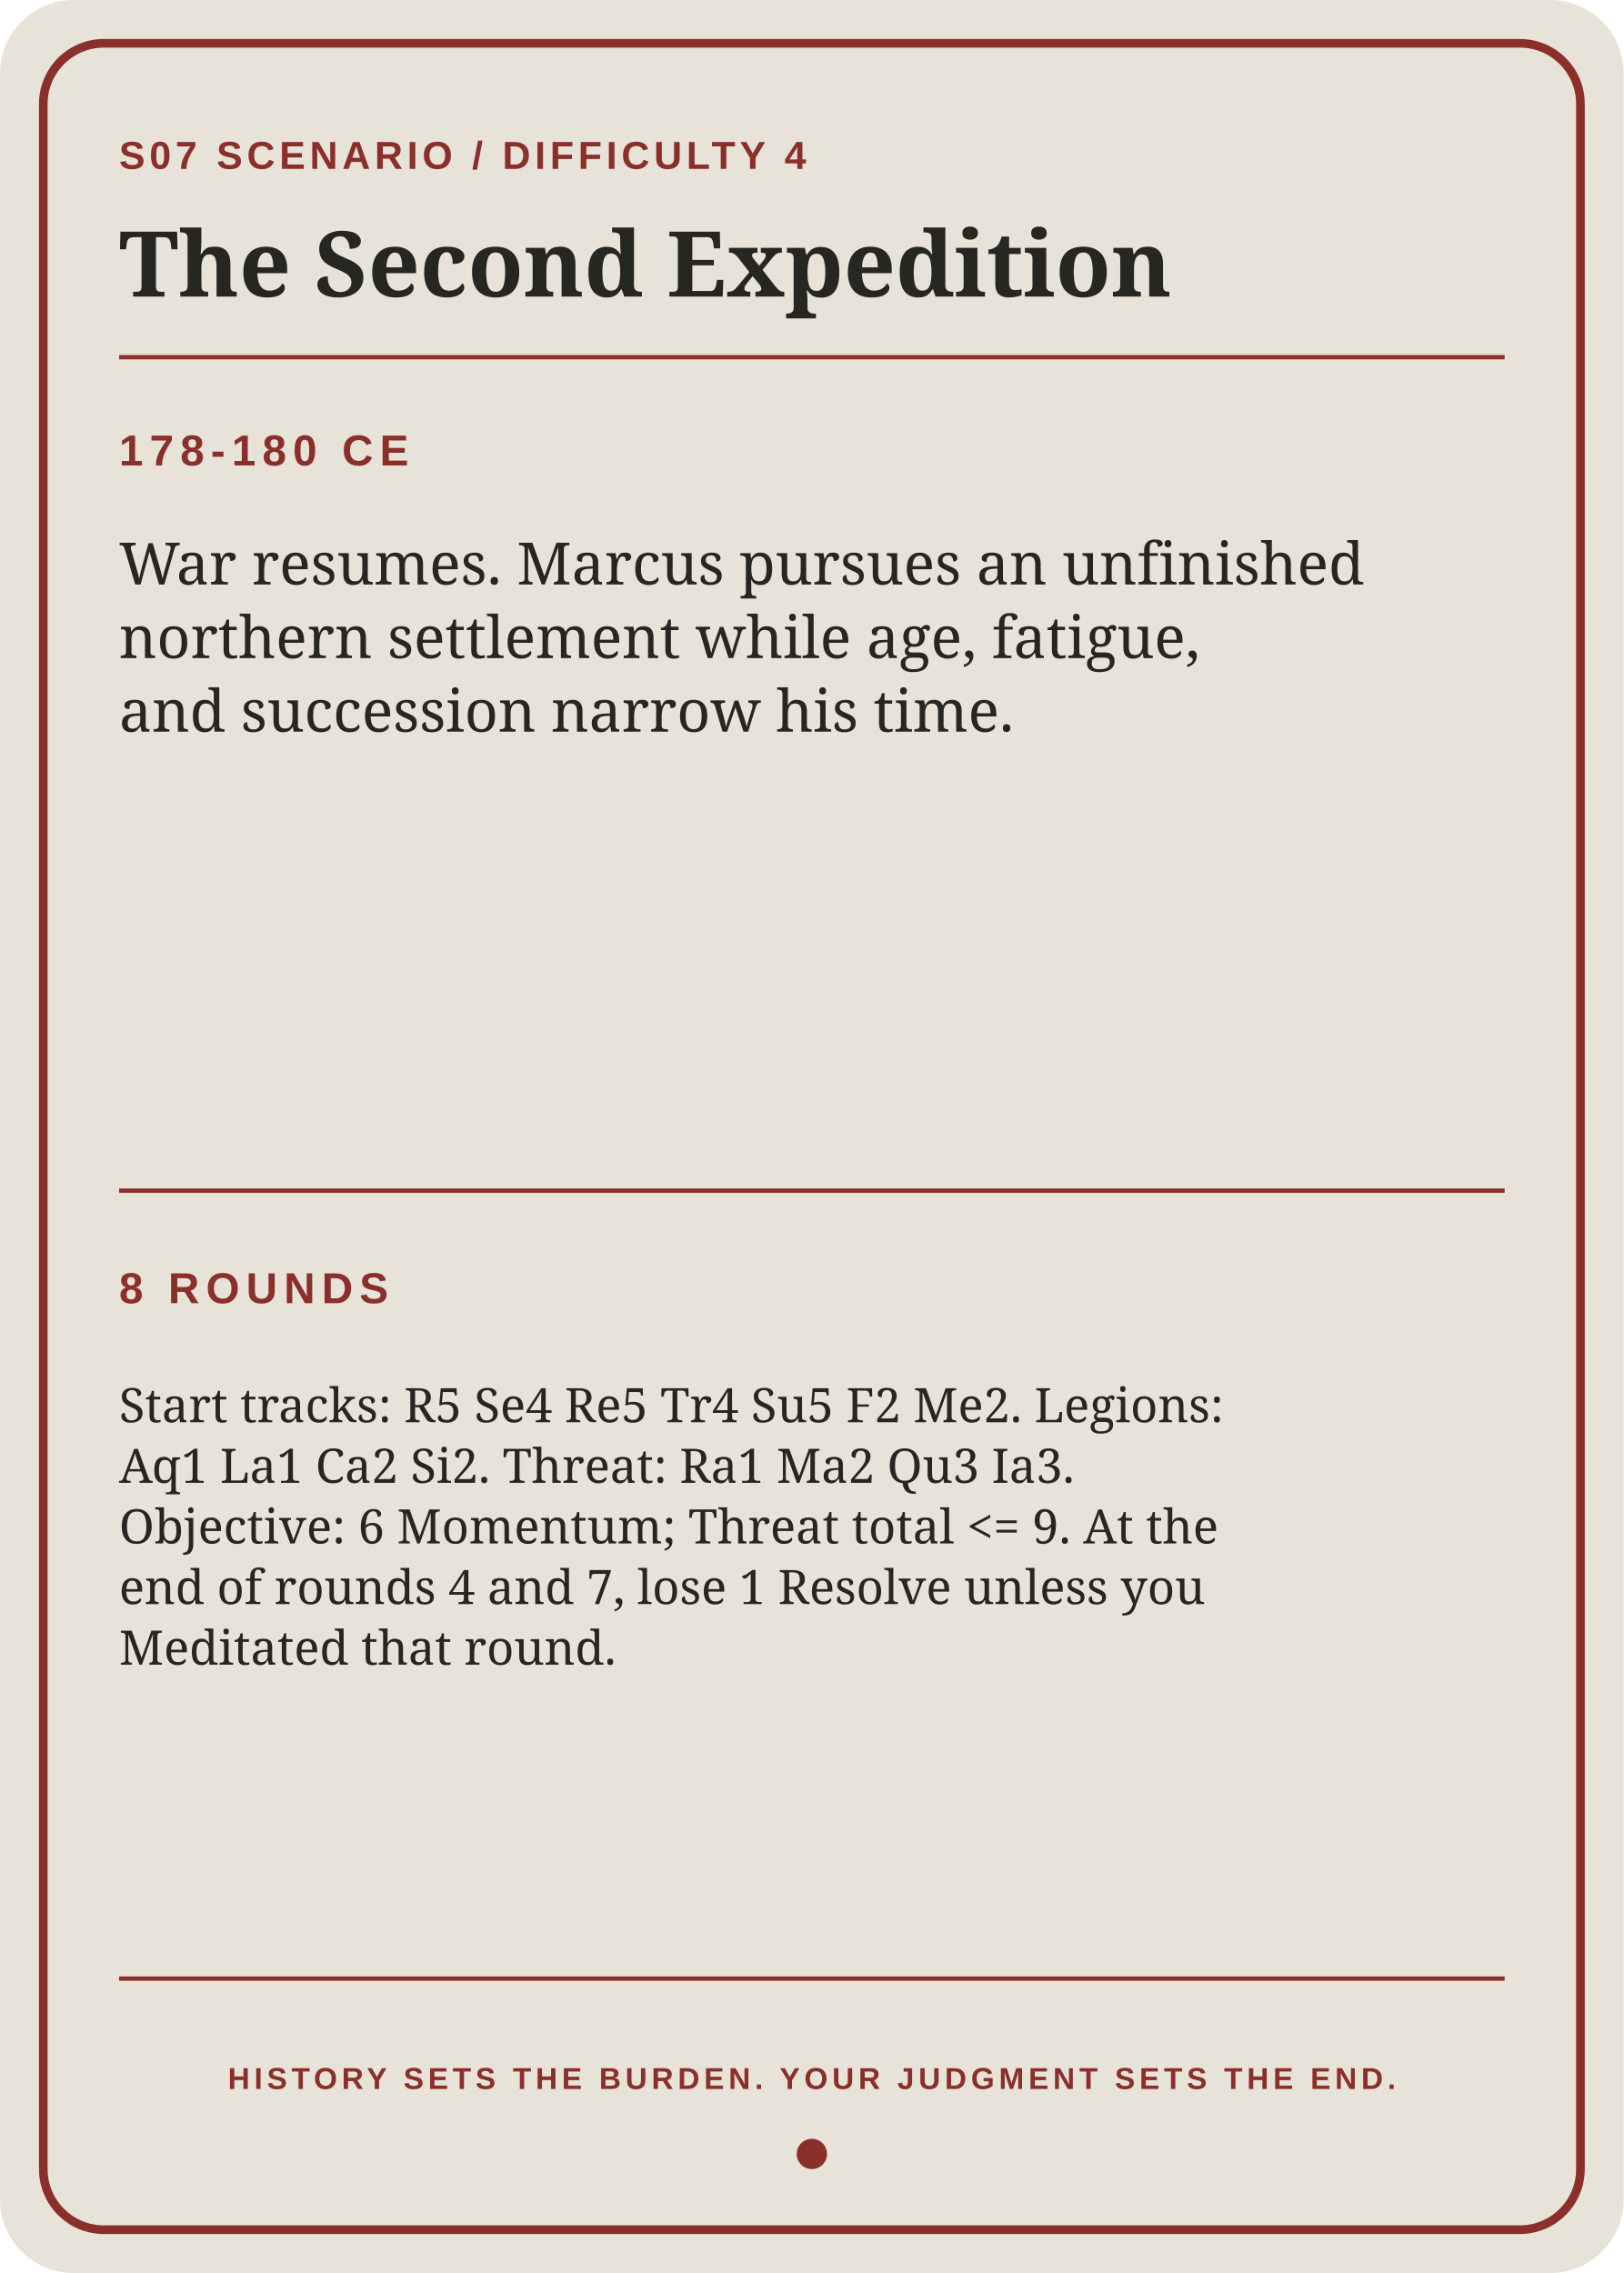
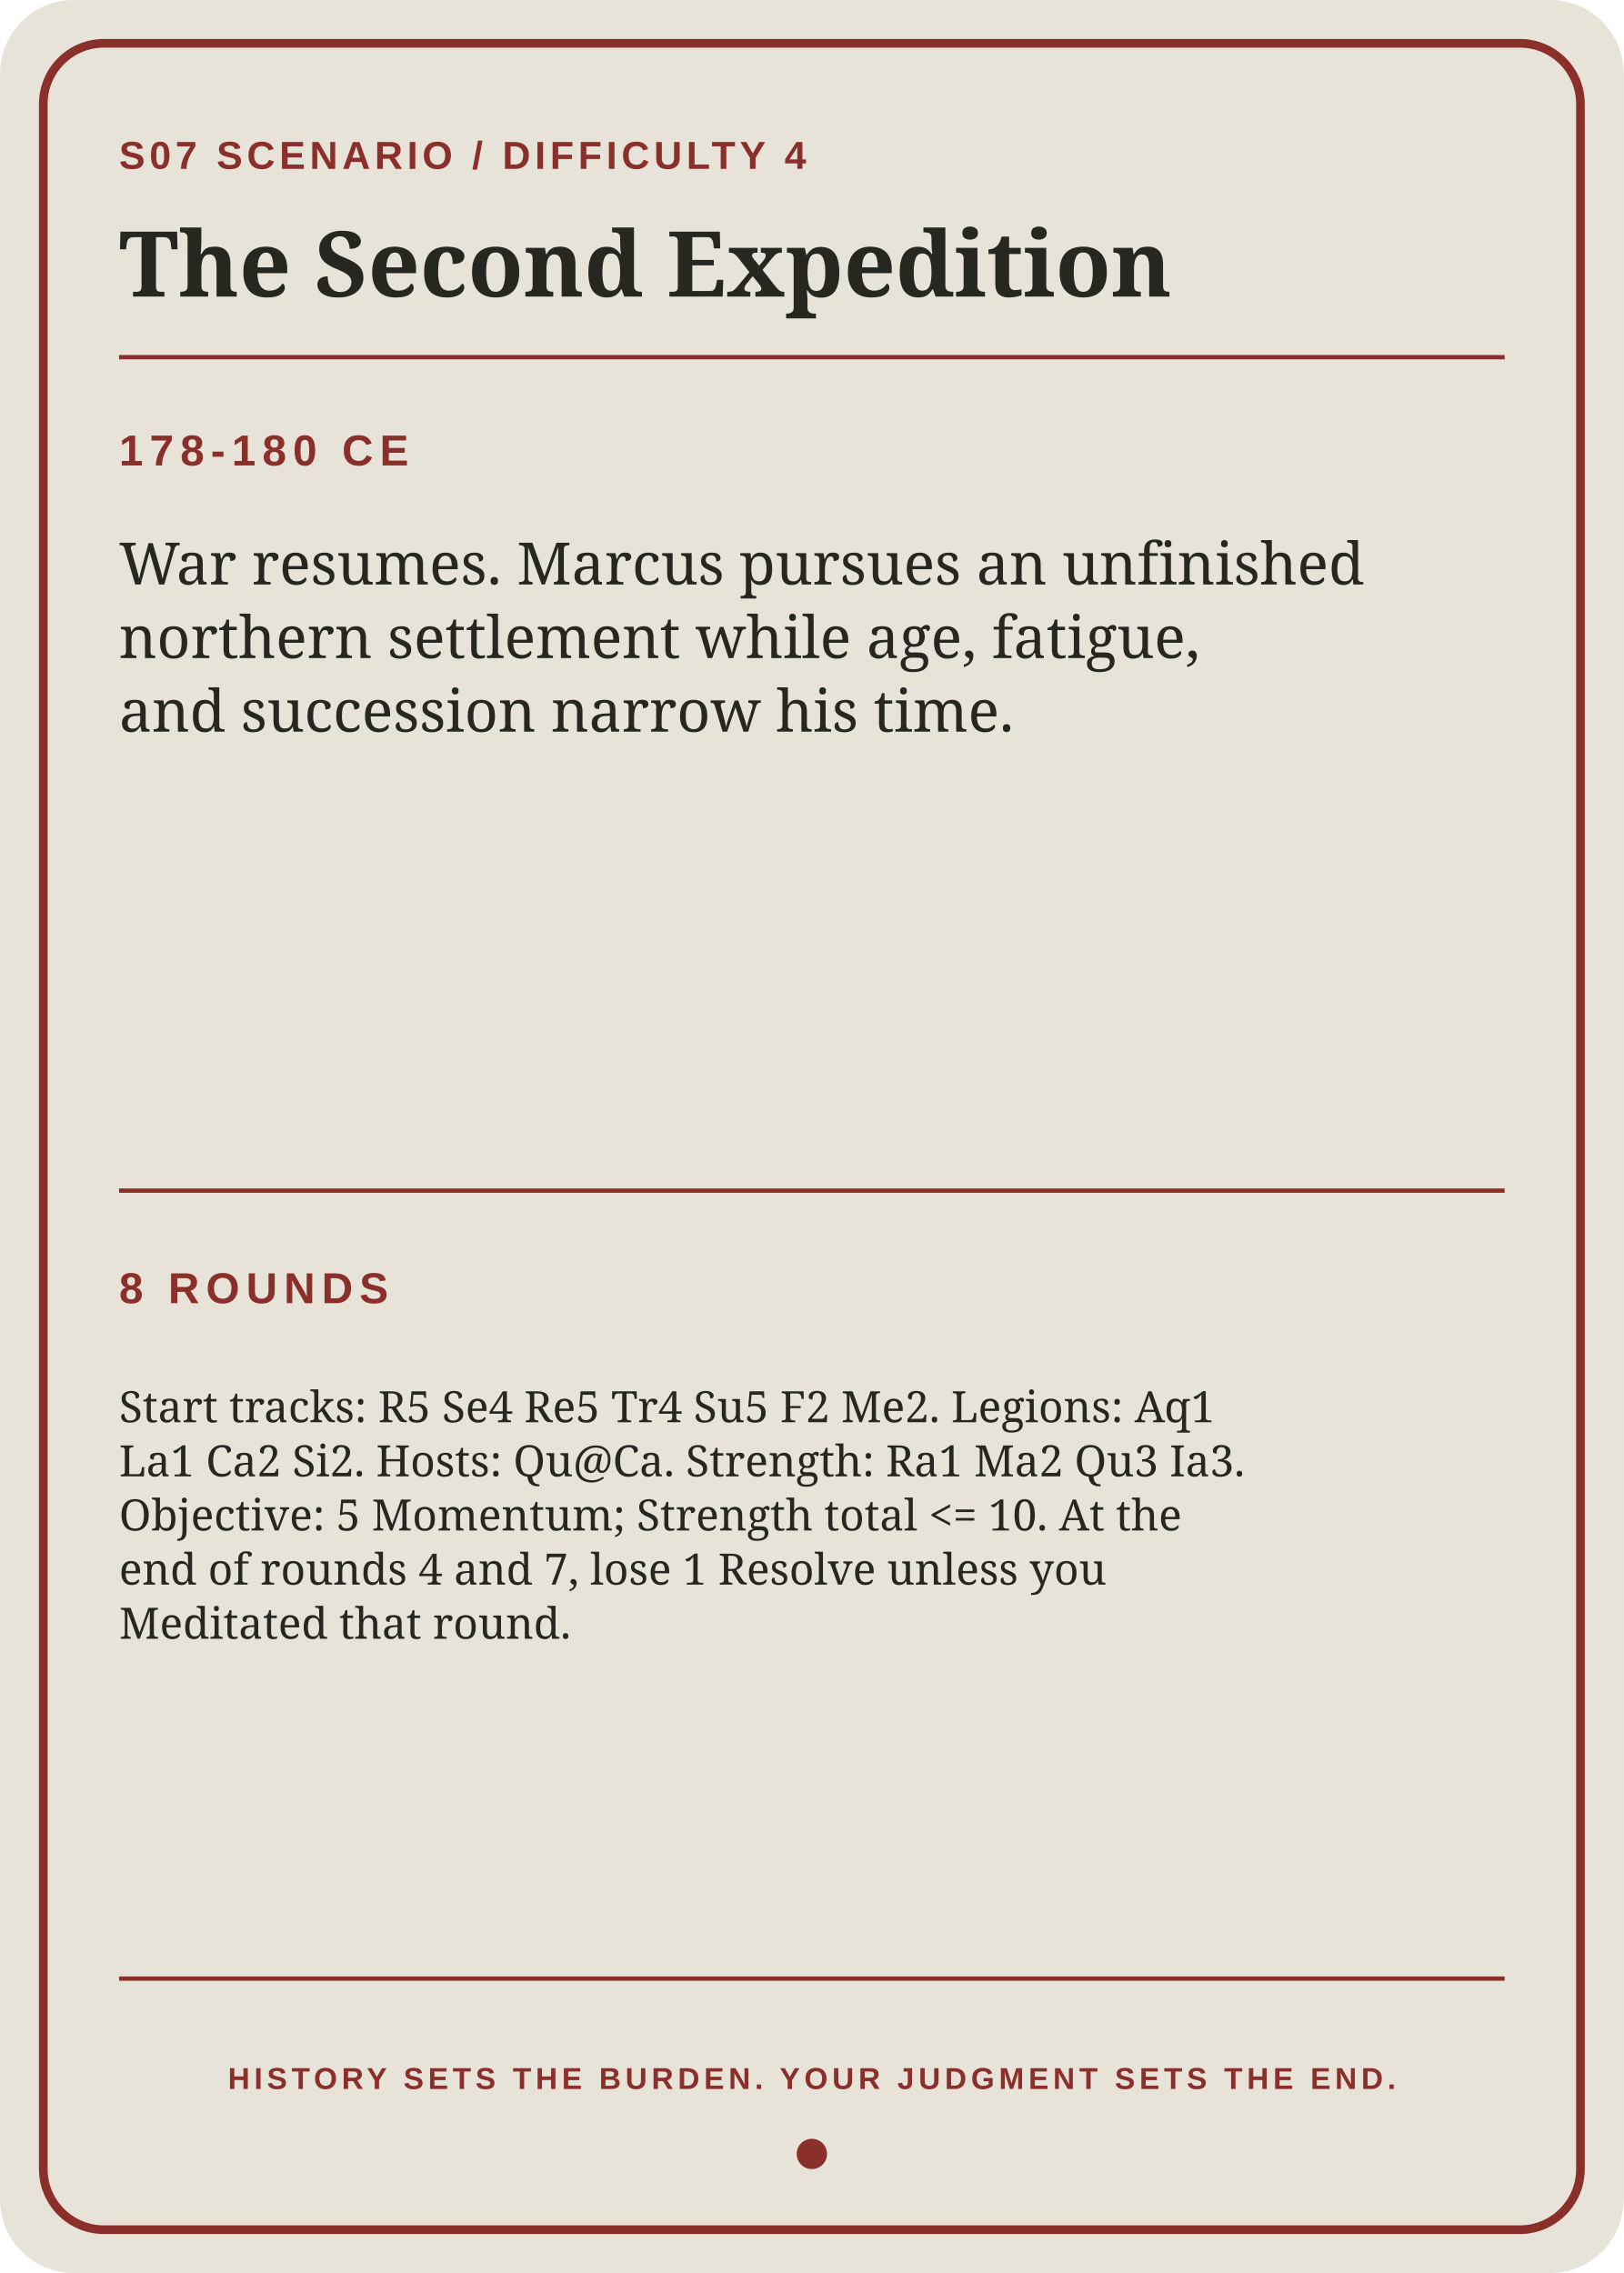
<svg xmlns="http://www.w3.org/2000/svg" width="2.5in" height="3.5in" viewBox="0 0 750 1050">
  <rect width="750" height="1050" rx="34" fill="#e8e3d8" />
  <rect x="20" y="20" width="710" height="1010" rx="28" fill="none" stroke="#8b2f2b" stroke-width="4" />
  <path d="M55 165H695M55 550H695M55 914H695" stroke="#8b2f2b" stroke-width="2" />
  <text x="55" y="78" fill="#8b2f2b" font-family="Arial,sans-serif" font-size="18" font-weight="bold" letter-spacing="2">S07  SCENARIO / DIFFICULTY 4</text>
  <text x="55" y="137" fill="#272722" font-family="Georgia,serif" font-size="42" font-weight="bold">The Second Expedition</text>
  <text x="55" y="215" fill="#8b2f2b" font-family="Arial,sans-serif" font-size="20" font-weight="bold" letter-spacing="3">178-180 CE</text>
  <text x="55" y="270" fill="#272722" font-family="Georgia,serif" font-size="27">
    <tspan x="55" dy="0">War resumes. Marcus pursues an unfinished</tspan>
    <tspan x="55" dy="34">northern settlement while age, fatigue,</tspan>
    <tspan x="55" dy="34">and succession narrow his time.</tspan>
  </text>
  <text x="55" y="602" fill="#8b2f2b" font-family="Arial,sans-serif" font-size="20" font-weight="bold" letter-spacing="3">8 ROUNDS</text>
-   <text x="55" y="657" fill="#272722" font-family="Georgia,serif" font-size="22">
-     <tspan x="55" dy="0">Start tracks: R5 Se4 Re5 Tr4 Su5 F2 Me2. Legions:</tspan>
-     <tspan x="55" dy="28">Aq1 La1 Ca2 Si2. Threat: Ra1 Ma2 Qu3 Ia3.</tspan>
-     <tspan x="55" dy="28">Objective: 6 Momentum; Threat total &lt;= 9. At the</tspan>
-     <tspan x="55" dy="28">end of rounds 4 and 7, lose 1 Resolve unless you</tspan>
-     <tspan x="55" dy="28">Meditated that round.</tspan>
+   <text x="55" y="657" fill="#272722" font-family="Georgia,serif" font-size="20">
+     <tspan x="55" dy="0">Start tracks: R5 Se4 Re5 Tr4 Su5 F2 Me2. Legions: Aq1</tspan>
+     <tspan x="55" dy="25">La1 Ca2 Si2. Hosts: Qu@Ca. Strength: Ra1 Ma2 Qu3 Ia3.</tspan>
+     <tspan x="55" dy="25">Objective: 5 Momentum; Strength total &lt;= 10. At the</tspan>
+     <tspan x="55" dy="25">end of rounds 4 and 7, lose 1 Resolve unless you</tspan>
+     <tspan x="55" dy="25">Meditated that round.</tspan>
  </text>
  <text x="375" y="965" text-anchor="middle" fill="#8b2f2b" font-family="Arial,sans-serif" font-size="14" font-weight="bold" letter-spacing="2">HISTORY SETS THE BURDEN. YOUR JUDGMENT SETS THE END.</text>
  <circle cx="375" cy="995" r="7" fill="#8b2f2b" />
</svg>
